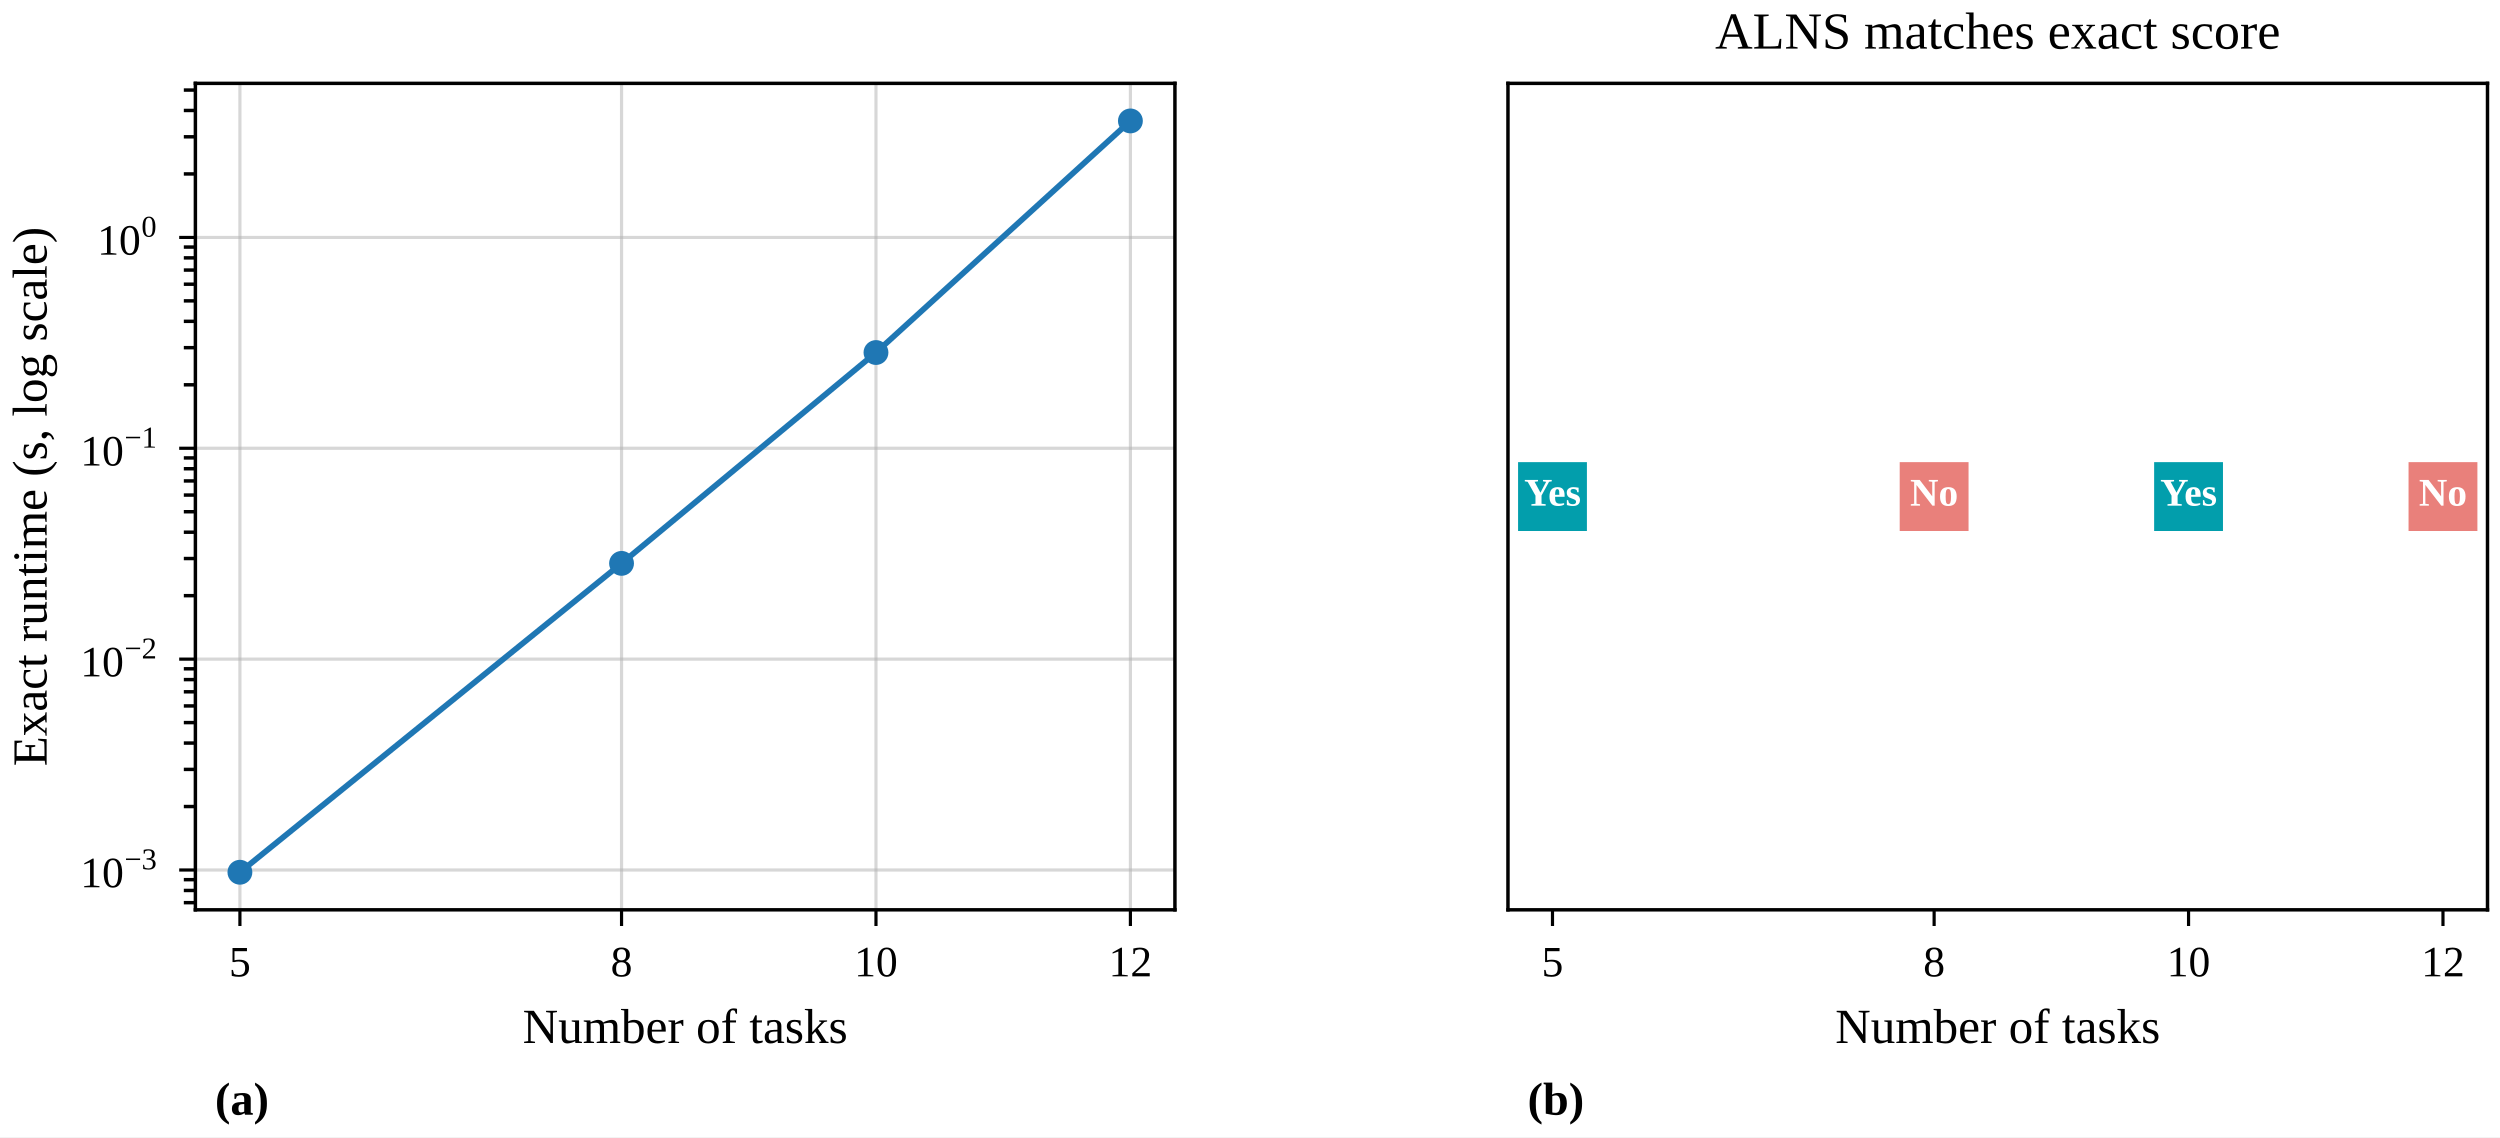
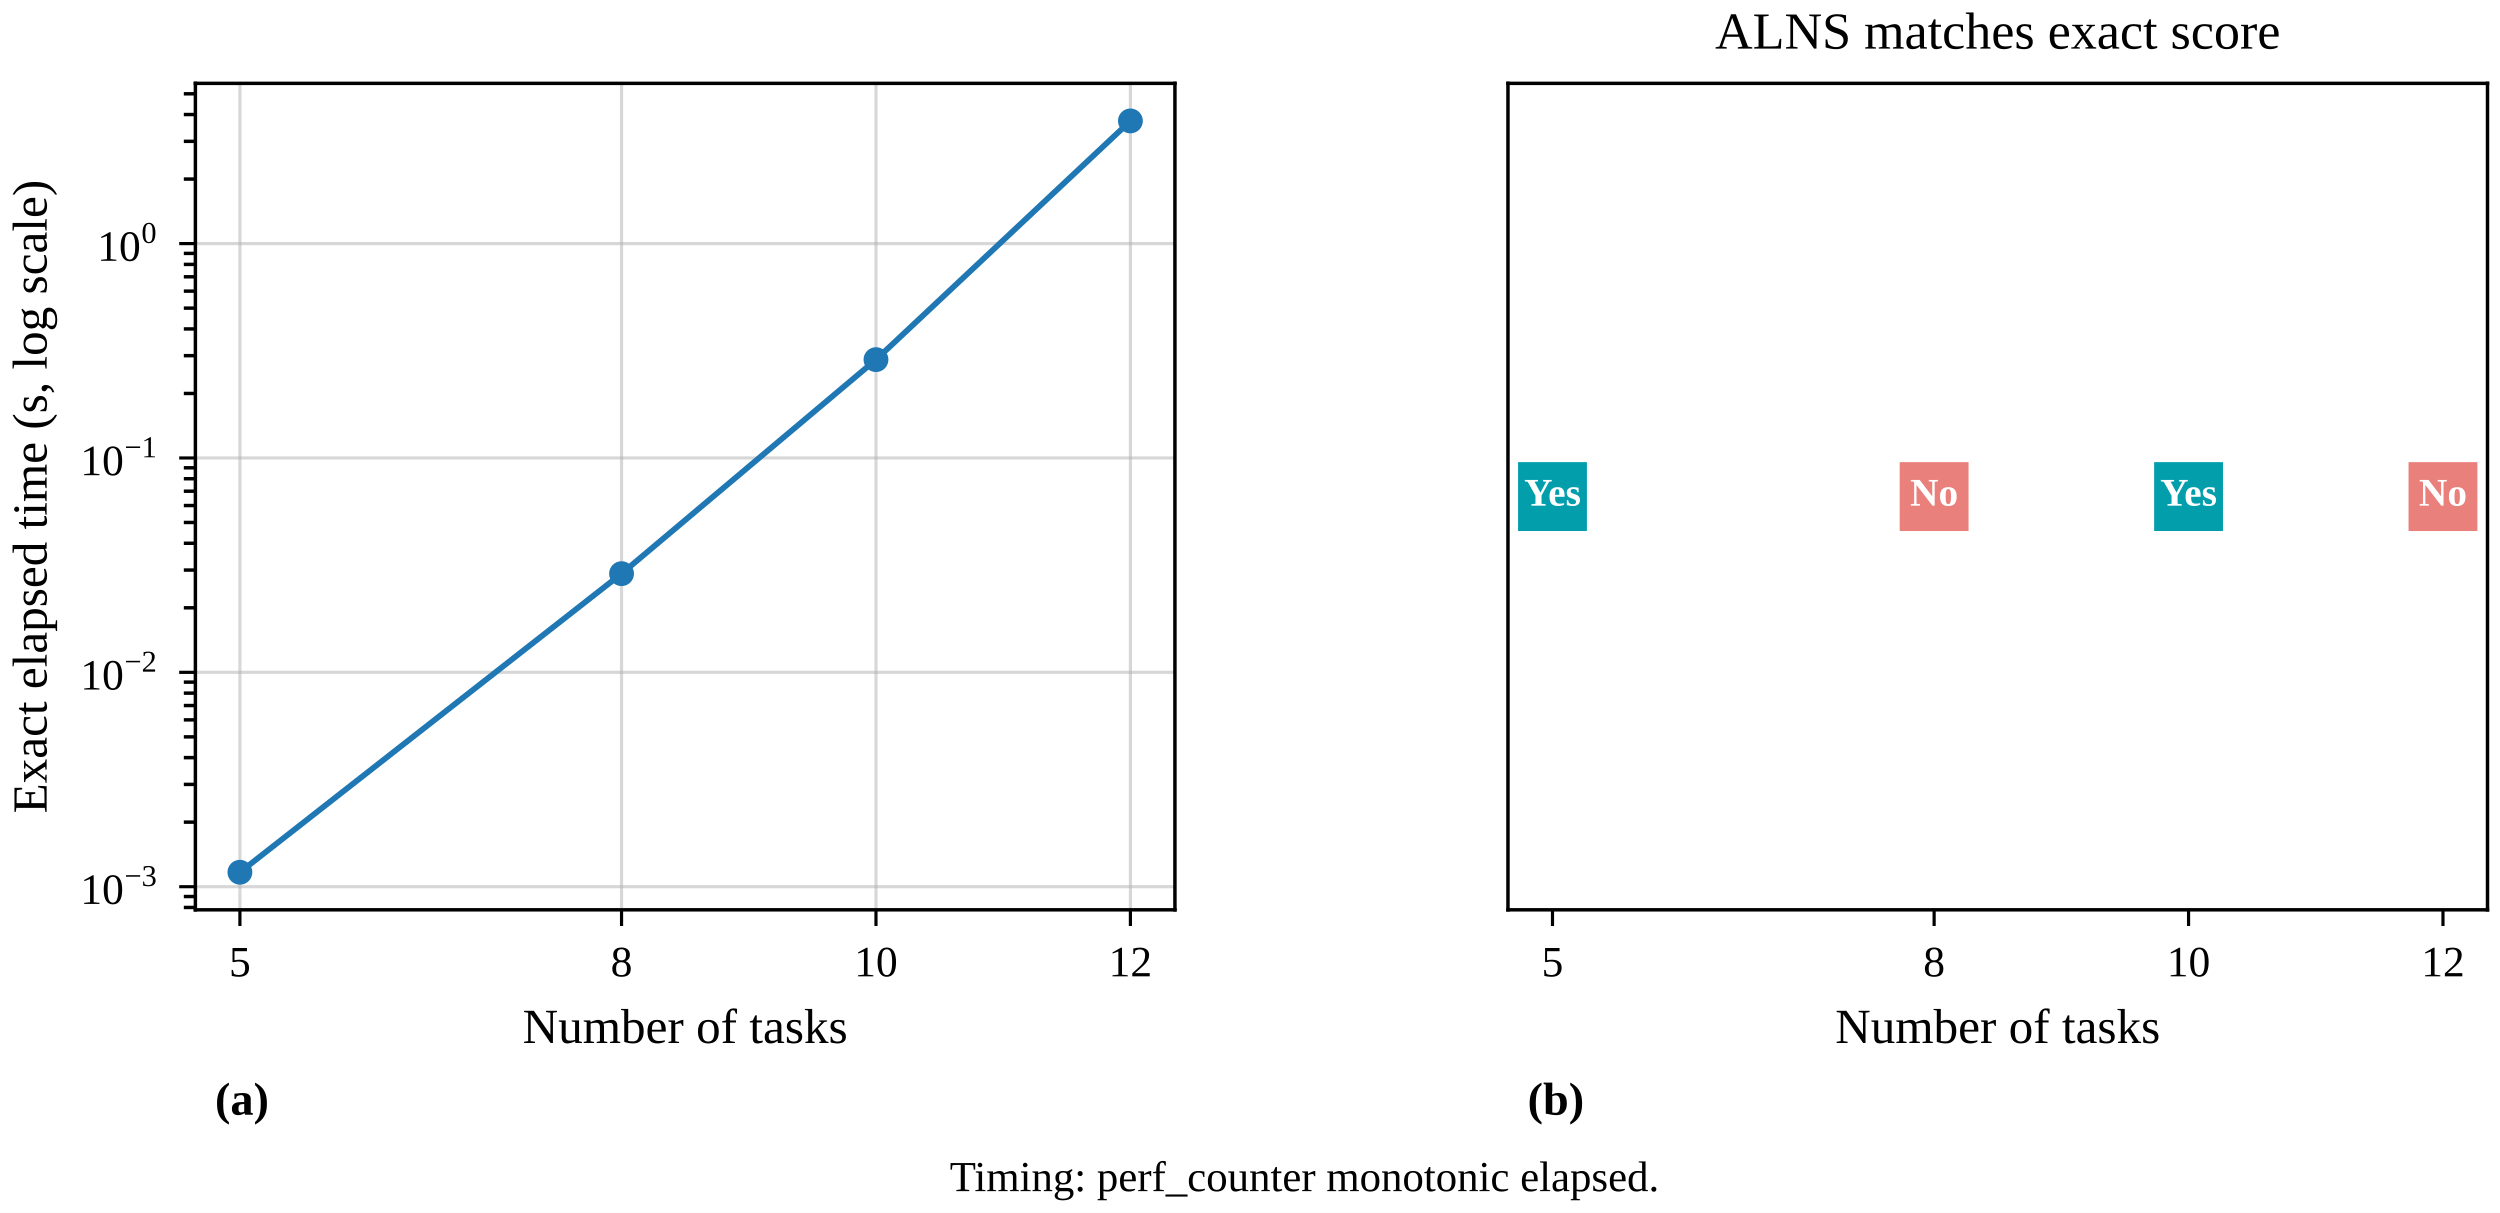
- <svg xmlns="http://www.w3.org/2000/svg" xmlns:xlink="http://www.w3.org/1999/xlink" width="432.112pt" height="196.56pt" viewBox="0 0 432.112 196.56" version="1.1">
+ <svg xmlns="http://www.w3.org/2000/svg" xmlns:xlink="http://www.w3.org/1999/xlink" width="432.112pt" height="209.637pt" viewBox="0 0 432.112 209.637" version="1.1">
  <defs>
    <style type="text/css">*{stroke-linejoin: round; stroke-linecap: butt}</style>
  </defs>
  <g id="figure_1">
    <g id="patch_1">
-       <path d="M 0 196.56 L 432.112 196.56 L 432.112 0 L 0 0 z " style="fill: #ffffff" />
+       <path d="M 0 209.637 L 432.112 209.637 L 432.112 0 L 0 0 z " style="fill: #ffffff" />
    </g>
    <g id="axes_1">
      <g id="patch_2">
        <path d="M 33.772 157.257 L 203.079 157.257 L 203.079 14.409 L 33.772 14.409 z " style="fill: #ffffff" />
      </g>
      <g id="matplotlib.axis_1">
        <g id="xtick_1">
          <g id="line2d_1">
-             <path d="M 41.467 157.257 L 41.467 14.409 " clip-path="url(#p93f6154b7d)" style="fill: none; stroke: #b0b0b0; stroke-opacity: 0.5; stroke-width: 0.55; stroke-linecap: square" />
+             <path d="M 41.467 157.257 L 41.467 14.409 " clip-path="url(#pcafb4a5fff)" style="fill: none; stroke: #b0b0b0; stroke-opacity: 0.5; stroke-width: 0.55; stroke-linecap: square" />
          </g>
          <g id="line2d_2">
            <defs>
-               <path id="ma44585c041" d="M 0 0 L 0 2.8 " style="stroke: #000000; stroke-width: 0.55" />
+               <path id="mc082aa49a1" d="M 0 0 L 0 2.8 " style="stroke: #000000; stroke-width: 0.55" />
            </defs>
            <g>
-               <use xlink:href="#ma44585c041" x="41.467" y="157.257" style="stroke: #000000; stroke-width: 0.55" />
+               <use xlink:href="#mc082aa49a1" x="41.467" y="157.257" style="stroke: #000000; stroke-width: 0.55" />
            </g>
          </g>
          <g id="text_1">
            <text style="font-size: 7.5px; font-family: 'Times New Roman', 'STIX Two Text', 'Songti SC', 'SimSun', 'DejaVu Serif', serif; text-anchor: middle" x="41.467" y="168.758" transform="rotate(-0 41.46746 168.7576)">5</text>
          </g>
        </g>
        <g id="xtick_2">
          <g id="line2d_3">
-             <path d="M 107.431 157.257 L 107.431 14.409 " clip-path="url(#p93f6154b7d)" style="fill: none; stroke: #b0b0b0; stroke-opacity: 0.5; stroke-width: 0.55; stroke-linecap: square" />
+             <path d="M 107.431 157.257 L 107.431 14.409 " clip-path="url(#pcafb4a5fff)" style="fill: none; stroke: #b0b0b0; stroke-opacity: 0.5; stroke-width: 0.55; stroke-linecap: square" />
          </g>
          <g id="line2d_4">
            <g>
-               <use xlink:href="#ma44585c041" x="107.431" y="157.257" style="stroke: #000000; stroke-width: 0.55" />
+               <use xlink:href="#mc082aa49a1" x="107.431" y="157.257" style="stroke: #000000; stroke-width: 0.55" />
            </g>
          </g>
          <g id="text_2">
            <text style="font-size: 7.5px; font-family: 'Times New Roman', 'STIX Two Text', 'Songti SC', 'SimSun', 'DejaVu Serif', serif; text-anchor: middle" x="107.431" y="168.758" transform="rotate(-0 107.4315 168.7576)">8</text>
          </g>
        </g>
        <g id="xtick_3">
          <g id="line2d_5">
-             <path d="M 151.408 157.257 L 151.408 14.409 " clip-path="url(#p93f6154b7d)" style="fill: none; stroke: #b0b0b0; stroke-opacity: 0.5; stroke-width: 0.55; stroke-linecap: square" />
+             <path d="M 151.408 157.257 L 151.408 14.409 " clip-path="url(#pcafb4a5fff)" style="fill: none; stroke: #b0b0b0; stroke-opacity: 0.5; stroke-width: 0.55; stroke-linecap: square" />
          </g>
          <g id="line2d_6">
            <g>
-               <use xlink:href="#ma44585c041" x="151.408" y="157.257" style="stroke: #000000; stroke-width: 0.55" />
+               <use xlink:href="#mc082aa49a1" x="151.408" y="157.257" style="stroke: #000000; stroke-width: 0.55" />
            </g>
          </g>
          <g id="text_3">
            <text style="font-size: 7.5px; font-family: 'Times New Roman', 'STIX Two Text', 'Songti SC', 'SimSun', 'DejaVu Serif', serif; text-anchor: middle" x="151.408" y="168.758" transform="rotate(-0 151.4075 168.7576)">10</text>
          </g>
        </g>
        <g id="xtick_4">
          <g id="line2d_7">
-             <path d="M 195.384 157.257 L 195.384 14.409 " clip-path="url(#p93f6154b7d)" style="fill: none; stroke: #b0b0b0; stroke-opacity: 0.5; stroke-width: 0.55; stroke-linecap: square" />
+             <path d="M 195.384 157.257 L 195.384 14.409 " clip-path="url(#pcafb4a5fff)" style="fill: none; stroke: #b0b0b0; stroke-opacity: 0.5; stroke-width: 0.55; stroke-linecap: square" />
          </g>
          <g id="line2d_8">
            <g>
-               <use xlink:href="#ma44585c041" x="195.384" y="157.257" style="stroke: #000000; stroke-width: 0.55" />
+               <use xlink:href="#mc082aa49a1" x="195.384" y="157.257" style="stroke: #000000; stroke-width: 0.55" />
            </g>
          </g>
          <g id="text_4">
            <text style="font-size: 7.5px; font-family: 'Times New Roman', 'STIX Two Text', 'Songti SC', 'SimSun', 'DejaVu Serif', serif; text-anchor: middle" x="195.384" y="168.758" transform="rotate(-0 195.3835 168.7576)">12</text>
          </g>
        </g>
        <g id="text_5">
          <text style="font-size: 8.5px; font-family: 'Times New Roman', 'STIX Two Text', 'Songti SC', 'SimSun', 'DejaVu Serif', serif; text-anchor: middle" x="118.426" y="180.278" transform="rotate(-0 118.4255 180.2784)">Number of tasks</text>
        </g>
      </g>
      <g id="matplotlib.axis_2">
        <g id="ytick_1">
          <g id="line2d_9">
-             <path d="M 33.772 150.376 L 203.079 150.376 " clip-path="url(#p93f6154b7d)" style="fill: none; stroke: #b0b0b0; stroke-opacity: 0.5; stroke-width: 0.55; stroke-linecap: square" />
+             <path d="M 33.772 153.26 L 203.079 153.26 " clip-path="url(#pcafb4a5fff)" style="fill: none; stroke: #b0b0b0; stroke-opacity: 0.5; stroke-width: 0.55; stroke-linecap: square" />
          </g>
          <g id="line2d_10">
            <defs>
-               <path id="mae195e1b83" d="M 0 0 L -2.8 0 " style="stroke: #000000; stroke-width: 0.55" />
+               <path id="mba5db19b9f" d="M 0 0 L -2.8 0 " style="stroke: #000000; stroke-width: 0.55" />
            </defs>
            <g>
-               <use xlink:href="#mae195e1b83" x="33.772" y="150.376" style="stroke: #000000; stroke-width: 0.55" />
+               <use xlink:href="#mba5db19b9f" x="33.772" y="153.26" style="stroke: #000000; stroke-width: 0.55" />
            </g>
          </g>
          <g id="text_6">
-             <g transform="translate(13.89666 153.7132)">
+             <g transform="translate(13.89666 156.5978)">
              <text>
                <tspan x="0" y="-0.359" style="font-size: 7.5px; font-family: 'Times New Roman'">1</tspan>
                <tspan x="3.75" y="-0.359" style="font-size: 7.5px; font-family: 'Times New Roman'">0</tspan>
                <tspan x="7.618" y="-3.456" style="font-size: 5.25px; font-family: 'Times New Roman'">−</tspan>
                <tspan x="10.579" y="-3.456" style="font-size: 5.25px; font-family: 'Times New Roman'">3</tspan>
              </text>
            </g>
          </g>
        </g>
        <g id="ytick_2">
          <g id="line2d_11">
-             <path d="M 33.772 113.93 L 203.079 113.93 " clip-path="url(#p93f6154b7d)" style="fill: none; stroke: #b0b0b0; stroke-opacity: 0.5; stroke-width: 0.55; stroke-linecap: square" />
+             <path d="M 33.772 116.209 L 203.079 116.209 " clip-path="url(#pcafb4a5fff)" style="fill: none; stroke: #b0b0b0; stroke-opacity: 0.5; stroke-width: 0.55; stroke-linecap: square" />
          </g>
          <g id="line2d_12">
            <g>
-               <use xlink:href="#mae195e1b83" x="33.772" y="113.93" style="stroke: #000000; stroke-width: 0.55" />
+               <use xlink:href="#mba5db19b9f" x="33.772" y="116.209" style="stroke: #000000; stroke-width: 0.55" />
            </g>
          </g>
          <g id="text_7">
-             <g transform="translate(13.89666 117.2673)">
+             <g transform="translate(13.89666 119.5462)">
              <text>
                <tspan x="0" y="-0.359" style="font-size: 7.5px; font-family: 'Times New Roman'">1</tspan>
                <tspan x="3.75" y="-0.359" style="font-size: 7.5px; font-family: 'Times New Roman'">0</tspan>
                <tspan x="7.618" y="-3.456" style="font-size: 5.25px; font-family: 'Times New Roman'">−</tspan>
                <tspan x="10.579" y="-3.456" style="font-size: 5.25px; font-family: 'Times New Roman'">2</tspan>
              </text>
            </g>
          </g>
        </g>
        <g id="ytick_3">
          <g id="line2d_13">
-             <path d="M 33.772 77.484 L 203.079 77.484 " clip-path="url(#p93f6154b7d)" style="fill: none; stroke: #b0b0b0; stroke-opacity: 0.5; stroke-width: 0.55; stroke-linecap: square" />
+             <path d="M 33.772 79.157 L 203.079 79.157 " clip-path="url(#pcafb4a5fff)" style="fill: none; stroke: #b0b0b0; stroke-opacity: 0.5; stroke-width: 0.55; stroke-linecap: square" />
          </g>
          <g id="line2d_14">
            <g>
-               <use xlink:href="#mae195e1b83" x="33.772" y="77.484" style="stroke: #000000; stroke-width: 0.55" />
+               <use xlink:href="#mba5db19b9f" x="33.772" y="79.157" style="stroke: #000000; stroke-width: 0.55" />
            </g>
          </g>
          <g id="text_8">
-             <g transform="translate(13.89666 80.8213)">
+             <g transform="translate(13.89666 82.49464)">
              <text>
                <tspan x="0" y="-0.359" style="font-size: 7.5px; font-family: 'Times New Roman'">1</tspan>
                <tspan x="3.75" y="-0.359" style="font-size: 7.5px; font-family: 'Times New Roman'">0</tspan>
                <tspan x="7.618" y="-3.456" style="font-size: 5.25px; font-family: 'Times New Roman'">−</tspan>
                <tspan x="10.579" y="-3.456" style="font-size: 5.25px; font-family: 'Times New Roman'">1</tspan>
              </text>
            </g>
          </g>
        </g>
        <g id="ytick_4">
          <g id="line2d_15">
-             <path d="M 33.772 41.038 L 203.079 41.038 " clip-path="url(#p93f6154b7d)" style="fill: none; stroke: #b0b0b0; stroke-opacity: 0.5; stroke-width: 0.55; stroke-linecap: square" />
+             <path d="M 33.772 42.106 L 203.079 42.106 " clip-path="url(#pcafb4a5fff)" style="fill: none; stroke: #b0b0b0; stroke-opacity: 0.5; stroke-width: 0.55; stroke-linecap: square" />
          </g>
          <g id="line2d_16">
            <g>
-               <use xlink:href="#mae195e1b83" x="33.772" y="41.038" style="stroke: #000000; stroke-width: 0.55" />
+               <use xlink:href="#mba5db19b9f" x="33.772" y="42.106" style="stroke: #000000; stroke-width: 0.55" />
            </g>
          </g>
          <g id="text_9">
-             <g transform="translate(16.82166 44.37534)">
+             <g transform="translate(16.82166 45.44307)">
              <text>
                <tspan x="0" y="-0.359" style="font-size: 7.5px; font-family: 'Times New Roman'">1</tspan>
                <tspan x="3.75" y="-0.359" style="font-size: 7.5px; font-family: 'Times New Roman'">0</tspan>
                <tspan x="7.618" y="-3.456" style="font-size: 5.25px; font-family: 'Times New Roman'">0</tspan>
              </text>
            </g>
          </g>
        </g>
        <g id="ytick_5">
          <g id="line2d_17">
            <defs>
-               <path id="m597671a46b" d="M 0 0 L -2 0 " style="stroke: #000000; stroke-width: 0.6" />
+               <path id="mff07ba7572" d="M 0 0 L -2 0 " style="stroke: #000000; stroke-width: 0.6" />
            </defs>
            <g>
-               <use xlink:href="#m597671a46b" x="33.772" y="156.021" style="stroke: #000000; stroke-width: 0.6" />
+               <use xlink:href="#mff07ba7572" x="33.772" y="156.851" style="stroke: #000000; stroke-width: 0.6" />
            </g>
          </g>
        </g>
        <g id="ytick_6">
          <g id="line2d_18">
            <g>
-               <use xlink:href="#m597671a46b" x="33.772" y="153.908" style="stroke: #000000; stroke-width: 0.6" />
+               <use xlink:href="#mff07ba7572" x="33.772" y="154.956" style="stroke: #000000; stroke-width: 0.6" />
            </g>
          </g>
        </g>
        <g id="ytick_7">
          <g id="line2d_19">
            <g>
-               <use xlink:href="#m597671a46b" x="33.772" y="152.043" style="stroke: #000000; stroke-width: 0.6" />
+               <use xlink:href="#mff07ba7572" x="33.772" y="142.107" style="stroke: #000000; stroke-width: 0.6" />
            </g>
          </g>
        </g>
        <g id="ytick_8">
          <g id="line2d_20">
            <g>
-               <use xlink:href="#m597671a46b" x="33.772" y="139.404" style="stroke: #000000; stroke-width: 0.6" />
+               <use xlink:href="#mff07ba7572" x="33.772" y="135.582" style="stroke: #000000; stroke-width: 0.6" />
            </g>
          </g>
        </g>
        <g id="ytick_9">
          <g id="line2d_21">
            <g>
-               <use xlink:href="#m597671a46b" x="33.772" y="132.987" style="stroke: #000000; stroke-width: 0.6" />
+               <use xlink:href="#mff07ba7572" x="33.772" y="130.953" style="stroke: #000000; stroke-width: 0.6" />
            </g>
          </g>
        </g>
        <g id="ytick_10">
          <g id="line2d_22">
            <g>
-               <use xlink:href="#m597671a46b" x="33.772" y="128.433" style="stroke: #000000; stroke-width: 0.6" />
+               <use xlink:href="#mff07ba7572" x="33.772" y="127.362" style="stroke: #000000; stroke-width: 0.6" />
            </g>
          </g>
        </g>
        <g id="ytick_11">
          <g id="line2d_23">
            <g>
-               <use xlink:href="#m597671a46b" x="33.772" y="124.901" style="stroke: #000000; stroke-width: 0.6" />
+               <use xlink:href="#mff07ba7572" x="33.772" y="124.429" style="stroke: #000000; stroke-width: 0.6" />
            </g>
          </g>
        </g>
        <g id="ytick_12">
          <g id="line2d_24">
            <g>
-               <use xlink:href="#m597671a46b" x="33.772" y="122.015" style="stroke: #000000; stroke-width: 0.6" />
+               <use xlink:href="#mff07ba7572" x="33.772" y="121.948" style="stroke: #000000; stroke-width: 0.6" />
            </g>
          </g>
        </g>
        <g id="ytick_13">
          <g id="line2d_25">
            <g>
-               <use xlink:href="#m597671a46b" x="33.772" y="119.575" style="stroke: #000000; stroke-width: 0.6" />
+               <use xlink:href="#mff07ba7572" x="33.772" y="119.799" style="stroke: #000000; stroke-width: 0.6" />
            </g>
          </g>
        </g>
        <g id="ytick_14">
          <g id="line2d_26">
            <g>
-               <use xlink:href="#m597671a46b" x="33.772" y="117.462" style="stroke: #000000; stroke-width: 0.6" />
+               <use xlink:href="#mff07ba7572" x="33.772" y="117.904" style="stroke: #000000; stroke-width: 0.6" />
            </g>
          </g>
        </g>
        <g id="ytick_15">
          <g id="line2d_27">
            <g>
-               <use xlink:href="#m597671a46b" x="33.772" y="115.597" style="stroke: #000000; stroke-width: 0.6" />
+               <use xlink:href="#mff07ba7572" x="33.772" y="105.055" style="stroke: #000000; stroke-width: 0.6" />
            </g>
          </g>
        </g>
        <g id="ytick_16">
          <g id="line2d_28">
            <g>
-               <use xlink:href="#m597671a46b" x="33.772" y="102.958" style="stroke: #000000; stroke-width: 0.6" />
+               <use xlink:href="#mff07ba7572" x="33.772" y="98.531" style="stroke: #000000; stroke-width: 0.6" />
            </g>
          </g>
        </g>
        <g id="ytick_17">
          <g id="line2d_29">
            <g>
-               <use xlink:href="#m597671a46b" x="33.772" y="96.541" style="stroke: #000000; stroke-width: 0.6" />
+               <use xlink:href="#mff07ba7572" x="33.772" y="93.901" style="stroke: #000000; stroke-width: 0.6" />
            </g>
          </g>
        </g>
        <g id="ytick_18">
          <g id="line2d_30">
            <g>
-               <use xlink:href="#m597671a46b" x="33.772" y="91.987" style="stroke: #000000; stroke-width: 0.6" />
+               <use xlink:href="#mff07ba7572" x="33.772" y="90.311" style="stroke: #000000; stroke-width: 0.6" />
            </g>
          </g>
        </g>
        <g id="ytick_19">
          <g id="line2d_31">
            <g>
-               <use xlink:href="#m597671a46b" x="33.772" y="88.455" style="stroke: #000000; stroke-width: 0.6" />
+               <use xlink:href="#mff07ba7572" x="33.772" y="87.377" style="stroke: #000000; stroke-width: 0.6" />
            </g>
          </g>
        </g>
        <g id="ytick_20">
          <g id="line2d_32">
            <g>
-               <use xlink:href="#m597671a46b" x="33.772" y="85.569" style="stroke: #000000; stroke-width: 0.6" />
+               <use xlink:href="#mff07ba7572" x="33.772" y="84.896" style="stroke: #000000; stroke-width: 0.6" />
            </g>
          </g>
        </g>
        <g id="ytick_21">
          <g id="line2d_33">
            <g>
-               <use xlink:href="#m597671a46b" x="33.772" y="83.129" style="stroke: #000000; stroke-width: 0.6" />
+               <use xlink:href="#mff07ba7572" x="33.772" y="82.748" style="stroke: #000000; stroke-width: 0.6" />
            </g>
          </g>
        </g>
        <g id="ytick_22">
          <g id="line2d_34">
            <g>
-               <use xlink:href="#m597671a46b" x="33.772" y="81.016" style="stroke: #000000; stroke-width: 0.6" />
+               <use xlink:href="#mff07ba7572" x="33.772" y="80.853" style="stroke: #000000; stroke-width: 0.6" />
            </g>
          </g>
        </g>
        <g id="ytick_23">
          <g id="line2d_35">
            <g>
-               <use xlink:href="#m597671a46b" x="33.772" y="79.151" style="stroke: #000000; stroke-width: 0.6" />
+               <use xlink:href="#mff07ba7572" x="33.772" y="68.004" style="stroke: #000000; stroke-width: 0.6" />
            </g>
          </g>
        </g>
        <g id="ytick_24">
          <g id="line2d_36">
            <g>
-               <use xlink:href="#m597671a46b" x="33.772" y="66.512" style="stroke: #000000; stroke-width: 0.6" />
+               <use xlink:href="#mff07ba7572" x="33.772" y="61.479" style="stroke: #000000; stroke-width: 0.6" />
            </g>
          </g>
        </g>
        <g id="ytick_25">
          <g id="line2d_37">
            <g>
-               <use xlink:href="#m597671a46b" x="33.772" y="60.095" style="stroke: #000000; stroke-width: 0.6" />
+               <use xlink:href="#mff07ba7572" x="33.772" y="56.85" style="stroke: #000000; stroke-width: 0.6" />
            </g>
          </g>
        </g>
        <g id="ytick_26">
          <g id="line2d_38">
            <g>
-               <use xlink:href="#m597671a46b" x="33.772" y="55.541" style="stroke: #000000; stroke-width: 0.6" />
+               <use xlink:href="#mff07ba7572" x="33.772" y="53.259" style="stroke: #000000; stroke-width: 0.6" />
            </g>
          </g>
        </g>
        <g id="ytick_27">
          <g id="line2d_39">
            <g>
-               <use xlink:href="#m597671a46b" x="33.772" y="52.009" style="stroke: #000000; stroke-width: 0.6" />
+               <use xlink:href="#mff07ba7572" x="33.772" y="50.325" style="stroke: #000000; stroke-width: 0.6" />
            </g>
          </g>
        </g>
        <g id="ytick_28">
          <g id="line2d_40">
            <g>
-               <use xlink:href="#m597671a46b" x="33.772" y="49.123" style="stroke: #000000; stroke-width: 0.6" />
+               <use xlink:href="#mff07ba7572" x="33.772" y="47.845" style="stroke: #000000; stroke-width: 0.6" />
            </g>
          </g>
        </g>
        <g id="ytick_29">
          <g id="line2d_41">
            <g>
-               <use xlink:href="#m597671a46b" x="33.772" y="46.683" style="stroke: #000000; stroke-width: 0.6" />
+               <use xlink:href="#mff07ba7572" x="33.772" y="45.696" style="stroke: #000000; stroke-width: 0.6" />
            </g>
          </g>
        </g>
        <g id="ytick_30">
          <g id="line2d_42">
            <g>
-               <use xlink:href="#m597671a46b" x="33.772" y="44.57" style="stroke: #000000; stroke-width: 0.6" />
+               <use xlink:href="#mff07ba7572" x="33.772" y="43.801" style="stroke: #000000; stroke-width: 0.6" />
            </g>
          </g>
        </g>
        <g id="ytick_31">
          <g id="line2d_43">
            <g>
-               <use xlink:href="#m597671a46b" x="33.772" y="42.706" style="stroke: #000000; stroke-width: 0.6" />
+               <use xlink:href="#mff07ba7572" x="33.772" y="30.952" style="stroke: #000000; stroke-width: 0.6" />
            </g>
          </g>
        </g>
        <g id="ytick_32">
          <g id="line2d_44">
            <g>
-               <use xlink:href="#m597671a46b" x="33.772" y="30.067" style="stroke: #000000; stroke-width: 0.6" />
+               <use xlink:href="#mff07ba7572" x="33.772" y="24.427" style="stroke: #000000; stroke-width: 0.6" />
            </g>
          </g>
        </g>
        <g id="ytick_33">
          <g id="line2d_45">
            <g>
-               <use xlink:href="#m597671a46b" x="33.772" y="23.649" style="stroke: #000000; stroke-width: 0.6" />
+               <use xlink:href="#mff07ba7572" x="33.772" y="19.798" style="stroke: #000000; stroke-width: 0.6" />
            </g>
          </g>
        </g>
        <g id="ytick_34">
          <g id="line2d_46">
            <g>
-               <use xlink:href="#m597671a46b" x="33.772" y="19.095" style="stroke: #000000; stroke-width: 0.6" />
-             </g>
-           </g>
-         </g>
-         <g id="ytick_35">
-           <g id="line2d_47">
-             <g>
-               <use xlink:href="#m597671a46b" x="33.772" y="15.563" style="stroke: #000000; stroke-width: 0.6" />
+               <use xlink:href="#mff07ba7572" x="33.772" y="16.208" style="stroke: #000000; stroke-width: 0.6" />
            </g>
          </g>
        </g>
        <g id="text_10">
-           <text style="font-size: 8.5px; font-family: 'Times New Roman', 'STIX Two Text', 'Songti SC', 'SimSun', 'DejaVu Serif', serif; text-anchor: middle" x="8.062" y="85.833" transform="rotate(-90 8.062187 85.83338)">Exact runtime (s, log scale)</text>
-         </g>
-       </g>
-       <g id="line2d_48">
-         <path d="M 41.467 150.764 L 107.431 97.376 L 151.408 60.932 L 195.384 20.902 " clip-path="url(#p93f6154b7d)" style="fill: none; stroke: #1f77b4; stroke-linecap: square" />
+           <text style="font-size: 8.5px; font-family: 'Times New Roman', 'STIX Two Text', 'Songti SC', 'SimSun', 'DejaVu Serif', serif; text-anchor: middle" x="8.062" y="85.833" transform="rotate(-90 8.062187 85.83338)">Exact elapsed time (s, log scale)</text>
+         </g>
+       </g>
+       <g id="line2d_47">
+         <path d="M 41.467 150.764 L 107.431 99.153 L 151.408 62.16 L 195.384 20.902 " clip-path="url(#pcafb4a5fff)" style="fill: none; stroke: #1f77b4; stroke-linecap: square" />
        <defs>
-           <path id="me0400f018a" d="M 0 1.9 C 0.504 1.9 0.987 1.7 1.344 1.344 C 1.7 0.987 1.9 0.504 1.9 0 C 1.9 -0.504 1.7 -0.987 1.344 -1.344 C 0.987 -1.7 0.504 -1.9 0 -1.9 C -0.504 -1.9 -0.987 -1.7 -1.344 -1.344 C -1.7 -0.987 -1.9 -0.504 -1.9 0 C -1.9 0.504 -1.7 0.987 -1.344 1.344 C -0.987 1.7 -0.504 1.9 0 1.9 z " style="stroke: #1f77b4; stroke-width: 0.5" />
+           <path id="m090b5b290b" d="M 0 1.9 C 0.504 1.9 0.987 1.7 1.344 1.344 C 1.7 0.987 1.9 0.504 1.9 0 C 1.9 -0.504 1.7 -0.987 1.344 -1.344 C 0.987 -1.7 0.504 -1.9 0 -1.9 C -0.504 -1.9 -0.987 -1.7 -1.344 -1.344 C -1.7 -0.987 -1.9 -0.504 -1.9 0 C -1.9 0.504 -1.7 0.987 -1.344 1.344 C -0.987 1.7 -0.504 1.9 0 1.9 z " style="stroke: #1f77b4; stroke-width: 0.5" />
        </defs>
-         <g clip-path="url(#p93f6154b7d)">
-           <use xlink:href="#me0400f018a" x="41.467" y="150.764" style="fill: #1f77b4; stroke: #1f77b4; stroke-width: 0.5" />
-           <use xlink:href="#me0400f018a" x="107.431" y="97.376" style="fill: #1f77b4; stroke: #1f77b4; stroke-width: 0.5" />
-           <use xlink:href="#me0400f018a" x="151.408" y="60.932" style="fill: #1f77b4; stroke: #1f77b4; stroke-width: 0.5" />
-           <use xlink:href="#me0400f018a" x="195.384" y="20.902" style="fill: #1f77b4; stroke: #1f77b4; stroke-width: 0.5" />
+         <g clip-path="url(#pcafb4a5fff)">
+           <use xlink:href="#m090b5b290b" x="41.467" y="150.764" style="fill: #1f77b4; stroke: #1f77b4; stroke-width: 0.5" />
+           <use xlink:href="#m090b5b290b" x="107.431" y="99.153" style="fill: #1f77b4; stroke: #1f77b4; stroke-width: 0.5" />
+           <use xlink:href="#m090b5b290b" x="151.408" y="62.16" style="fill: #1f77b4; stroke: #1f77b4; stroke-width: 0.5" />
+           <use xlink:href="#m090b5b290b" x="195.384" y="20.902" style="fill: #1f77b4; stroke: #1f77b4; stroke-width: 0.5" />
        </g>
      </g>
      <g id="patch_3">
        <path d="M 33.772 157.257 L 33.772 14.409 " style="fill: none; stroke: #000000; stroke-width: 0.6; stroke-linejoin: miter; stroke-linecap: square" />
      </g>
      <g id="patch_4">
        <path d="M 203.079 157.257 L 203.079 14.409 " style="fill: none; stroke: #000000; stroke-width: 0.6; stroke-linejoin: miter; stroke-linecap: square" />
      </g>
      <g id="patch_5">
        <path d="M 33.772 157.257 L 203.079 157.257 " style="fill: none; stroke: #000000; stroke-width: 0.6; stroke-linejoin: miter; stroke-linecap: square" />
      </g>
      <g id="patch_6">
        <path d="M 33.772 14.409 L 203.079 14.409 " style="fill: none; stroke: #000000; stroke-width: 0.6; stroke-linejoin: miter; stroke-linecap: square" />
      </g>
      <g id="text_11">
        <text style="font-weight: 700; font-size: 8px; font-family: 'Times New Roman', 'STIX Two Text', 'Songti SC', 'SimSun', 'DejaVu Serif', serif; text-anchor: start" x="37.158" y="192.673" transform="rotate(-0 37.15781 192.6734)">(a)</text>
      </g>
    </g>
    <g id="axes_2">
      <g id="patch_7">
        <path d="M 260.644 157.257 L 429.952 157.257 L 429.952 14.409 L 260.644 14.409 z " style="fill: #ffffff" />
      </g>
      <g id="matplotlib.axis_3">
        <g id="xtick_5">
-           <g id="line2d_49">
-             <g>
-               <use xlink:href="#ma44585c041" x="268.34" y="157.257" style="stroke: #000000; stroke-width: 0.55" />
+           <g id="line2d_48">
+             <g>
+               <use xlink:href="#mc082aa49a1" x="268.34" y="157.257" style="stroke: #000000; stroke-width: 0.55" />
            </g>
          </g>
          <g id="text_12">
            <text style="font-size: 7.5px; font-family: 'Times New Roman', 'STIX Two Text', 'Songti SC', 'SimSun', 'DejaVu Serif', serif; text-anchor: middle" x="268.34" y="168.758" transform="rotate(-0 268.3398 168.7576)">5</text>
          </g>
        </g>
        <g id="xtick_6">
-           <g id="line2d_50">
-             <g>
-               <use xlink:href="#ma44585c041" x="334.304" y="157.257" style="stroke: #000000; stroke-width: 0.55" />
+           <g id="line2d_49">
+             <g>
+               <use xlink:href="#mc082aa49a1" x="334.304" y="157.257" style="stroke: #000000; stroke-width: 0.55" />
            </g>
          </g>
          <g id="text_13">
            <text style="font-size: 7.5px; font-family: 'Times New Roman', 'STIX Two Text', 'Songti SC', 'SimSun', 'DejaVu Serif', serif; text-anchor: middle" x="334.304" y="168.758" transform="rotate(-0 334.3038 168.7576)">8</text>
          </g>
        </g>
        <g id="xtick_7">
-           <g id="line2d_51">
-             <g>
-               <use xlink:href="#ma44585c041" x="378.28" y="157.257" style="stroke: #000000; stroke-width: 0.55" />
+           <g id="line2d_50">
+             <g>
+               <use xlink:href="#mc082aa49a1" x="378.28" y="157.257" style="stroke: #000000; stroke-width: 0.55" />
            </g>
          </g>
          <g id="text_14">
            <text style="font-size: 7.5px; font-family: 'Times New Roman', 'STIX Two Text', 'Songti SC', 'SimSun', 'DejaVu Serif', serif; text-anchor: middle" x="378.28" y="168.758" transform="rotate(-0 378.2798 168.7576)">10</text>
          </g>
        </g>
        <g id="xtick_8">
-           <g id="line2d_52">
-             <g>
-               <use xlink:href="#ma44585c041" x="422.256" y="157.257" style="stroke: #000000; stroke-width: 0.55" />
+           <g id="line2d_51">
+             <g>
+               <use xlink:href="#mc082aa49a1" x="422.256" y="157.257" style="stroke: #000000; stroke-width: 0.55" />
            </g>
          </g>
          <g id="text_15">
            <text style="font-size: 7.5px; font-family: 'Times New Roman', 'STIX Two Text', 'Songti SC', 'SimSun', 'DejaVu Serif', serif; text-anchor: middle" x="422.256" y="168.758" transform="rotate(-0 422.2559 168.7576)">12</text>
          </g>
        </g>
        <g id="text_16">
          <text style="font-size: 8.5px; font-family: 'Times New Roman', 'STIX Two Text', 'Songti SC', 'SimSun', 'DejaVu Serif', serif; text-anchor: middle" x="345.298" y="180.278" transform="rotate(-0 345.2978 180.2784)">Number of tasks</text>
        </g>
      </g>
      <g id="matplotlib.axis_4" />
      <g id="PathCollection_1">
-         <path d="M 262.115 92.058 L 274.565 92.058 L 274.565 79.608 L 262.115 79.608 z " clip-path="url(#p44a00c8cbd)" style="fill: #029eac; stroke: #ffffff; stroke-width: 0.55" />
-         <path d="M 328.079 92.058 L 340.529 92.058 L 340.529 79.608 L 328.079 79.608 z " clip-path="url(#p44a00c8cbd)" style="fill: #e9807b; stroke: #ffffff; stroke-width: 0.55" />
-         <path d="M 372.055 92.058 L 384.505 92.058 L 384.505 79.608 L 372.055 79.608 z " clip-path="url(#p44a00c8cbd)" style="fill: #029eac; stroke: #ffffff; stroke-width: 0.55" />
-         <path d="M 416.031 92.058 L 428.481 92.058 L 428.481 79.608 L 416.031 79.608 z " clip-path="url(#p44a00c8cbd)" style="fill: #e9807b; stroke: #ffffff; stroke-width: 0.55" />
+         <path d="M 262.115 92.058 L 274.565 92.058 L 274.565 79.608 L 262.115 79.608 z " clip-path="url(#p8e094ce9a1)" style="fill: #029eac; stroke: #ffffff; stroke-width: 0.55" />
+         <path d="M 328.079 92.058 L 340.529 92.058 L 340.529 79.608 L 328.079 79.608 z " clip-path="url(#p8e094ce9a1)" style="fill: #e9807b; stroke: #ffffff; stroke-width: 0.55" />
+         <path d="M 372.055 92.058 L 384.505 92.058 L 384.505 79.608 L 372.055 79.608 z " clip-path="url(#p8e094ce9a1)" style="fill: #029eac; stroke: #ffffff; stroke-width: 0.55" />
+         <path d="M 416.031 92.058 L 428.481 92.058 L 428.481 79.608 L 416.031 79.608 z " clip-path="url(#p8e094ce9a1)" style="fill: #e9807b; stroke: #ffffff; stroke-width: 0.55" />
      </g>
      <g id="patch_8">
        <path d="M 260.644 157.257 L 260.644 14.409 " style="fill: none; stroke: #000000; stroke-width: 0.6; stroke-linejoin: miter; stroke-linecap: square" />
      </g>
      <g id="patch_9">
        <path d="M 429.952 157.257 L 429.952 14.409 " style="fill: none; stroke: #000000; stroke-width: 0.6; stroke-linejoin: miter; stroke-linecap: square" />
      </g>
      <g id="patch_10">
        <path d="M 260.644 157.257 L 429.952 157.257 " style="fill: none; stroke: #000000; stroke-width: 0.6; stroke-linejoin: miter; stroke-linecap: square" />
      </g>
      <g id="patch_11">
        <path d="M 260.644 14.409 L 429.952 14.409 " style="fill: none; stroke: #000000; stroke-width: 0.6; stroke-linejoin: miter; stroke-linecap: square" />
      </g>
      <g id="text_17">
        <text style="font-weight: 700; font-size: 6.8px; font-family: 'Times New Roman', 'STIX Two Text', 'Songti SC', 'SimSun', 'DejaVu Serif', serif; text-anchor: middle; fill: #ffffff" x="268.34" y="87.402" transform="rotate(-0 268.3398 87.40222)">Yes</text>
      </g>
      <g id="text_18">
        <text style="font-weight: 700; font-size: 6.8px; font-family: 'Times New Roman', 'STIX Two Text', 'Songti SC', 'SimSun', 'DejaVu Serif', serif; text-anchor: middle; fill: #ffffff" x="334.304" y="87.402" transform="rotate(-0 334.3038 87.40222)">No</text>
      </g>
      <g id="text_19">
        <text style="font-weight: 700; font-size: 6.8px; font-family: 'Times New Roman', 'STIX Two Text', 'Songti SC', 'SimSun', 'DejaVu Serif', serif; text-anchor: middle; fill: #ffffff" x="378.28" y="87.402" transform="rotate(-0 378.2798 87.40222)">Yes</text>
      </g>
      <g id="text_20">
        <text style="font-weight: 700; font-size: 6.8px; font-family: 'Times New Roman', 'STIX Two Text', 'Songti SC', 'SimSun', 'DejaVu Serif', serif; text-anchor: middle; fill: #ffffff" x="422.256" y="87.402" transform="rotate(-0 422.2559 87.40222)">No</text>
      </g>
      <g id="text_21">
        <text style="font-weight: 700; font-size: 8px; font-family: 'Times New Roman', 'STIX Two Text', 'Songti SC', 'SimSun', 'DejaVu Serif', serif; text-anchor: start" x="264.03" y="192.673" transform="rotate(-0 264.0301 192.6734)">(b)</text>
      </g>
      <g id="text_22">
        <text style="font-size: 9px; font-family: 'Times New Roman', 'STIX Two Text', 'Songti SC', 'SimSun', 'DejaVu Serif', serif; text-anchor: middle" x="345.298" y="8.409" transform="rotate(-0 345.2978 8.409375)">ALNS matches exact score</text>
      </g>
+     </g>
+     <g id="text_23">
+       <text style="font-size: 7.4px; font-family: 'Times New Roman', 'STIX Two Text', 'Songti SC', 'SimSun', 'DejaVu Serif', serif; text-anchor: middle" x="225.472" y="205.88" transform="rotate(-0 225.4717 205.8803)">Timing: perf_counter monotonic elapsed.</text>
    </g>
  </g>
  <defs>
-     <clipPath id="p93f6154b7d">
+     <clipPath id="pcafb4a5fff">
      <rect x="33.772" y="14.409" width="169.308" height="142.848" />
    </clipPath>
-     <clipPath id="p44a00c8cbd">
+     <clipPath id="p8e094ce9a1">
      <rect x="260.644" y="14.409" width="169.308" height="142.848" />
    </clipPath>
  </defs>
</svg>
